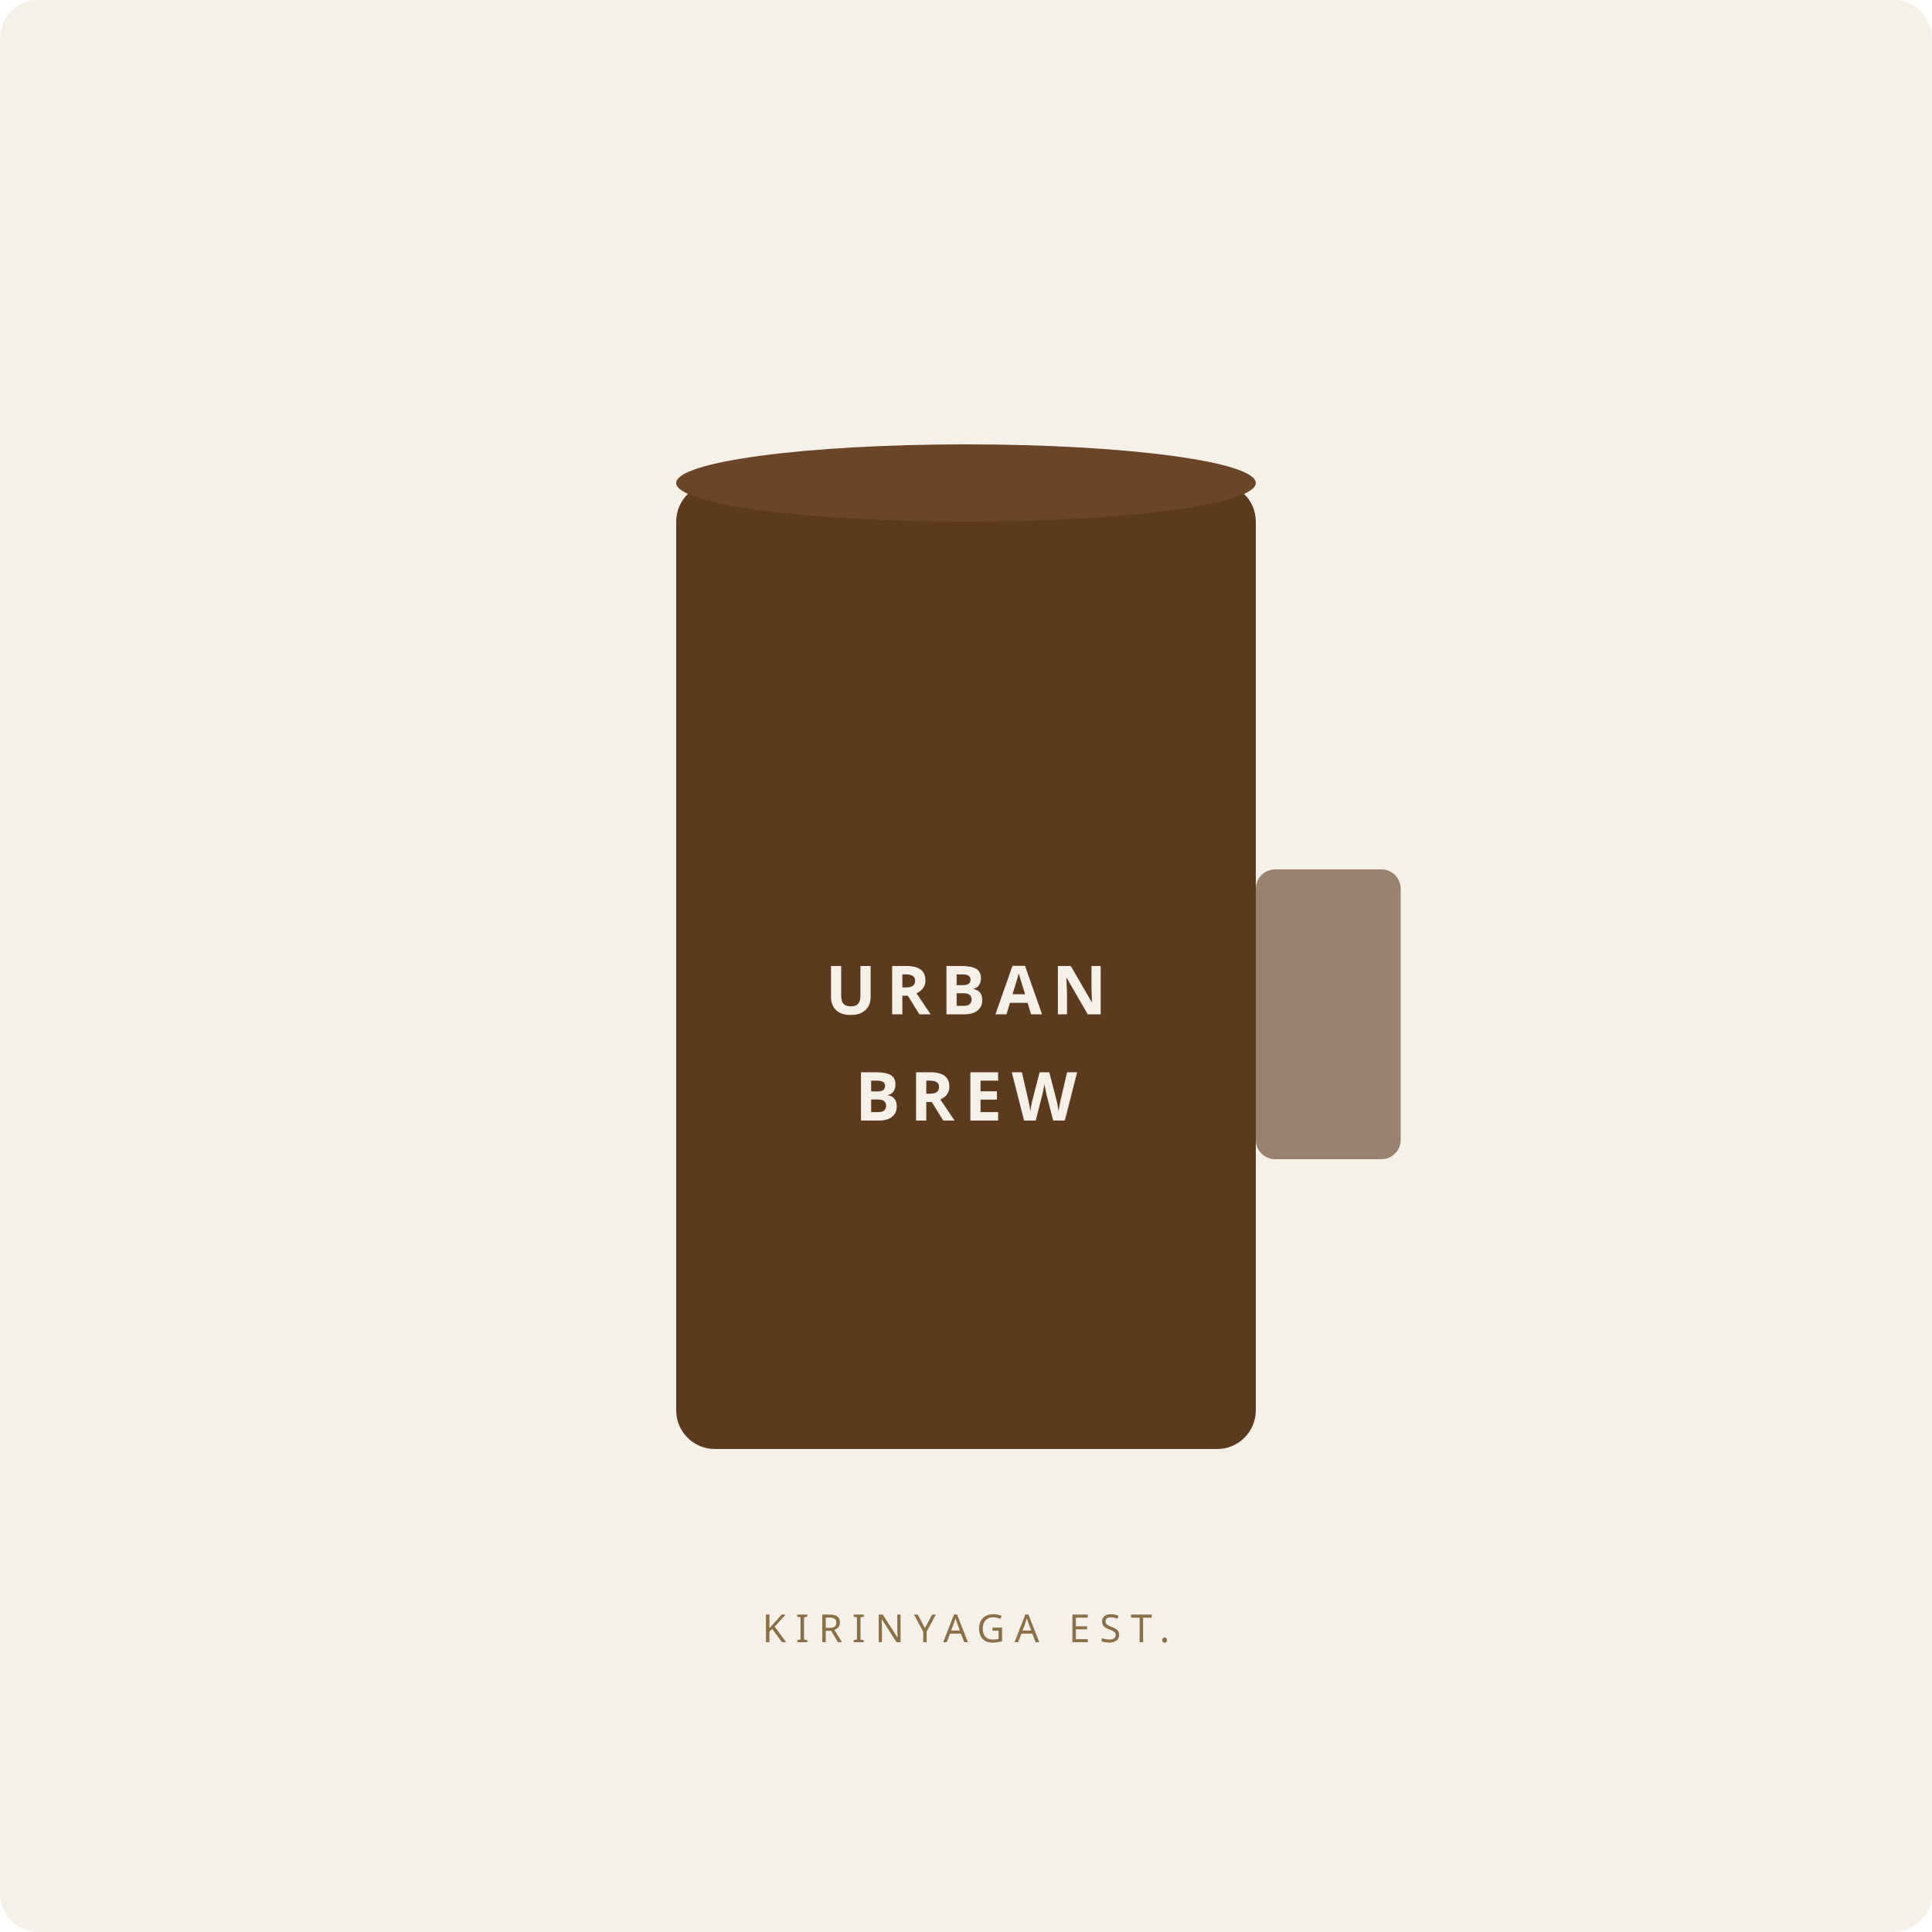
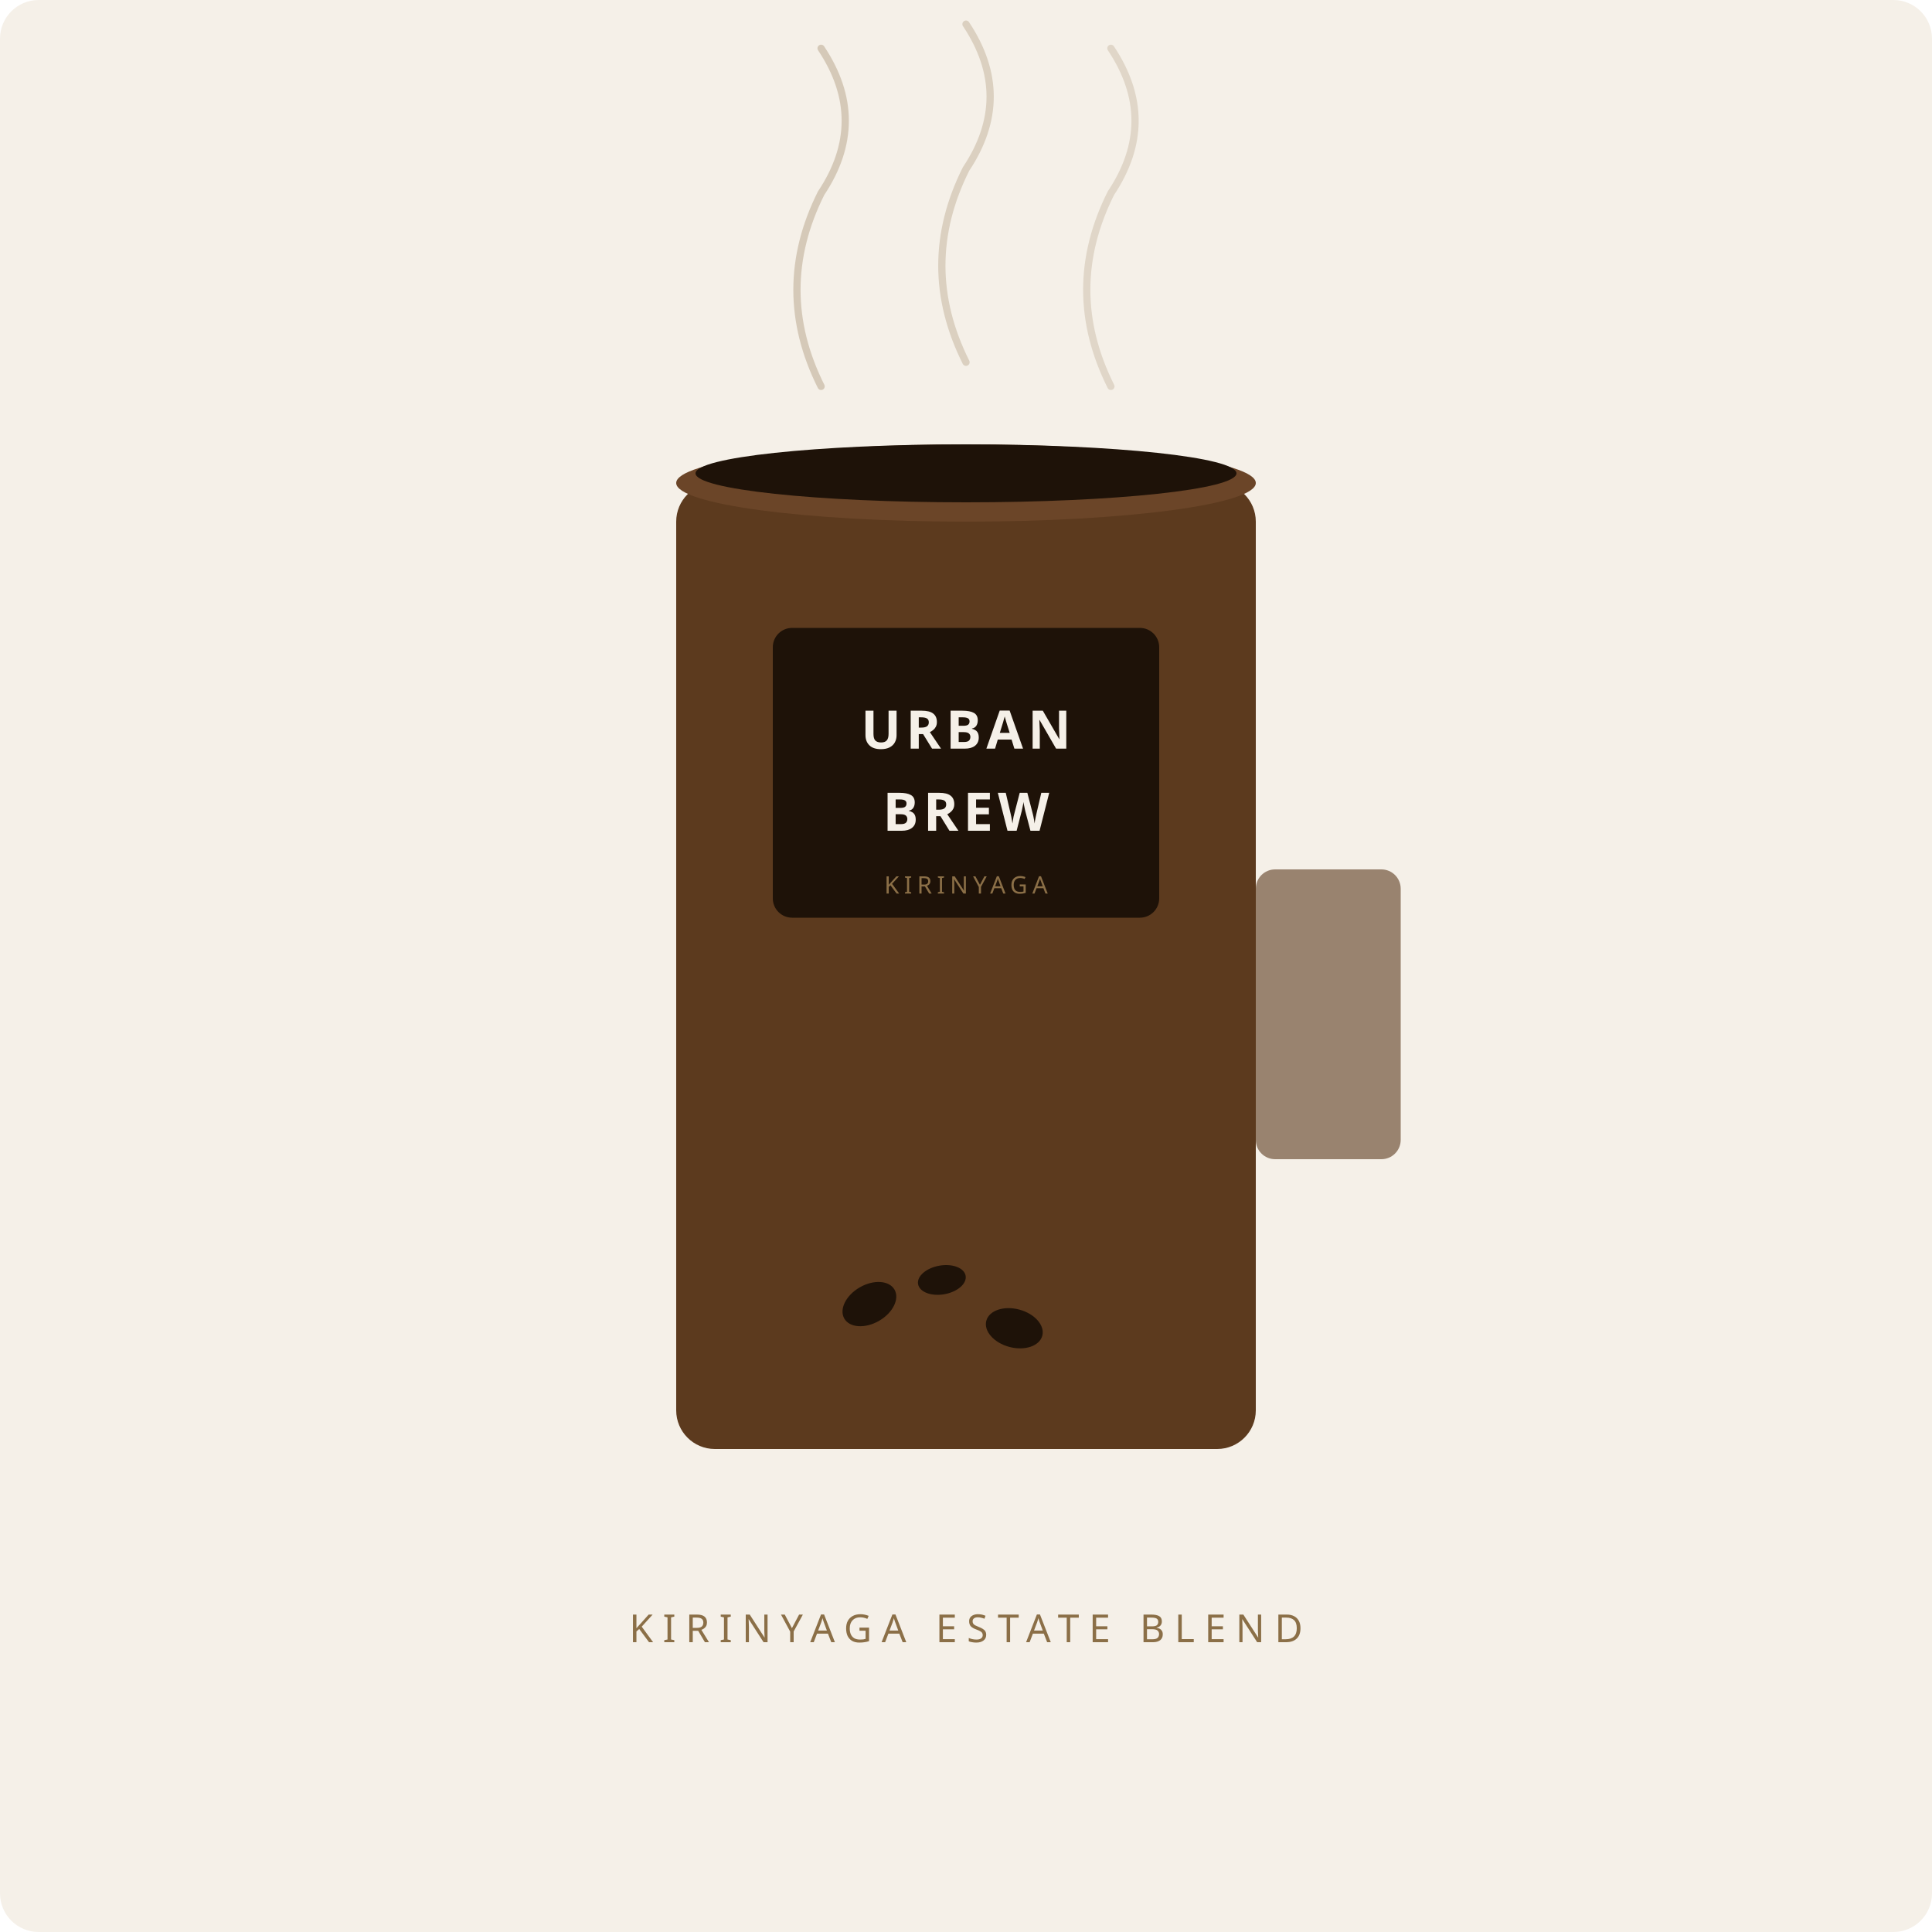
<svg xmlns="http://www.w3.org/2000/svg" viewBox="0 0 400 400" fill="none">
  <rect width="400" height="400" fill="#f5f0e8" rx="8" />
  <rect x="140" y="100" width="120" height="200" rx="8" fill="#5c3a1e" />
  <rect x="260" y="180" width="30" height="60" rx="4" fill="#5c3a1e" opacity="0.6" />
  <ellipse cx="200" cy="100" rx="60" ry="8" fill="#6b4528" />
-   <text x="200" y="210" text-anchor="middle" font-family="'Space Grotesk', sans-serif" font-size="14" font-weight="700" letter-spacing="2" fill="#f5f0e8">URBAN</text>
-   <text x="200" y="232" text-anchor="middle" font-family="'Space Grotesk', sans-serif" font-size="14" font-weight="700" letter-spacing="2" fill="#f5f0e8">BREW</text>
-   <text x="200" y="340" text-anchor="middle" font-family="'DM Sans', sans-serif" font-size="8" font-weight="400" letter-spacing="2" fill="#8b6f47">KIRINYAGA EST.</text>
+   <ellipse cx="200" cy="98" rx="56" ry="6" fill="#1e1208" />
+   <path d="M170 80 Q160 60 170 40 Q180 25 170 10" stroke="#8b6f47" stroke-width="1.5" fill="none" opacity="0.3" stroke-linecap="round" />
+   <path d="M200 75 Q190 55 200 35 Q210 20 200 5" stroke="#8b6f47" stroke-width="1.5" fill="none" opacity="0.25" stroke-linecap="round" />
+   <path d="M230 80 Q220 60 230 40 Q240 25 230 10" stroke="#8b6f47" stroke-width="1.5" fill="none" opacity="0.2" stroke-linecap="round" />
+   <ellipse cx="180" cy="270" rx="6" ry="4" fill="#1e1208" transform="rotate(-30, 180, 270)" />
+   <ellipse cx="210" cy="275" rx="6" ry="4" fill="#1e1208" transform="rotate(15, 210, 275)" />
+   <ellipse cx="195" cy="265" rx="5" ry="3" fill="#1e1208" transform="rotate(-10, 195, 265)" />
+   <rect x="160" y="130" width="80" height="60" rx="4" fill="#1e1208" />
+   <text x="200" y="155" text-anchor="middle" font-family="'Space Grotesk', sans-serif" font-size="11" font-weight="700" letter-spacing="1" fill="#f5f0e8">URBAN</text>
+   <text x="200" y="172" text-anchor="middle" font-family="'Space Grotesk', sans-serif" font-size="11" font-weight="700" letter-spacing="1" fill="#f5f0e8">BREW</text>
+   <text x="200" y="185" text-anchor="middle" font-family="'DM Sans', sans-serif" font-size="5" font-weight="400" letter-spacing="1" fill="#8b6f47">KIRINYAGA</text>
+   <text x="200" y="340" text-anchor="middle" font-family="'DM Sans', sans-serif" font-size="8" font-weight="400" letter-spacing="2" fill="#8b6f47">KIRINYAGA ESTATE BLEND</text>
</svg>
